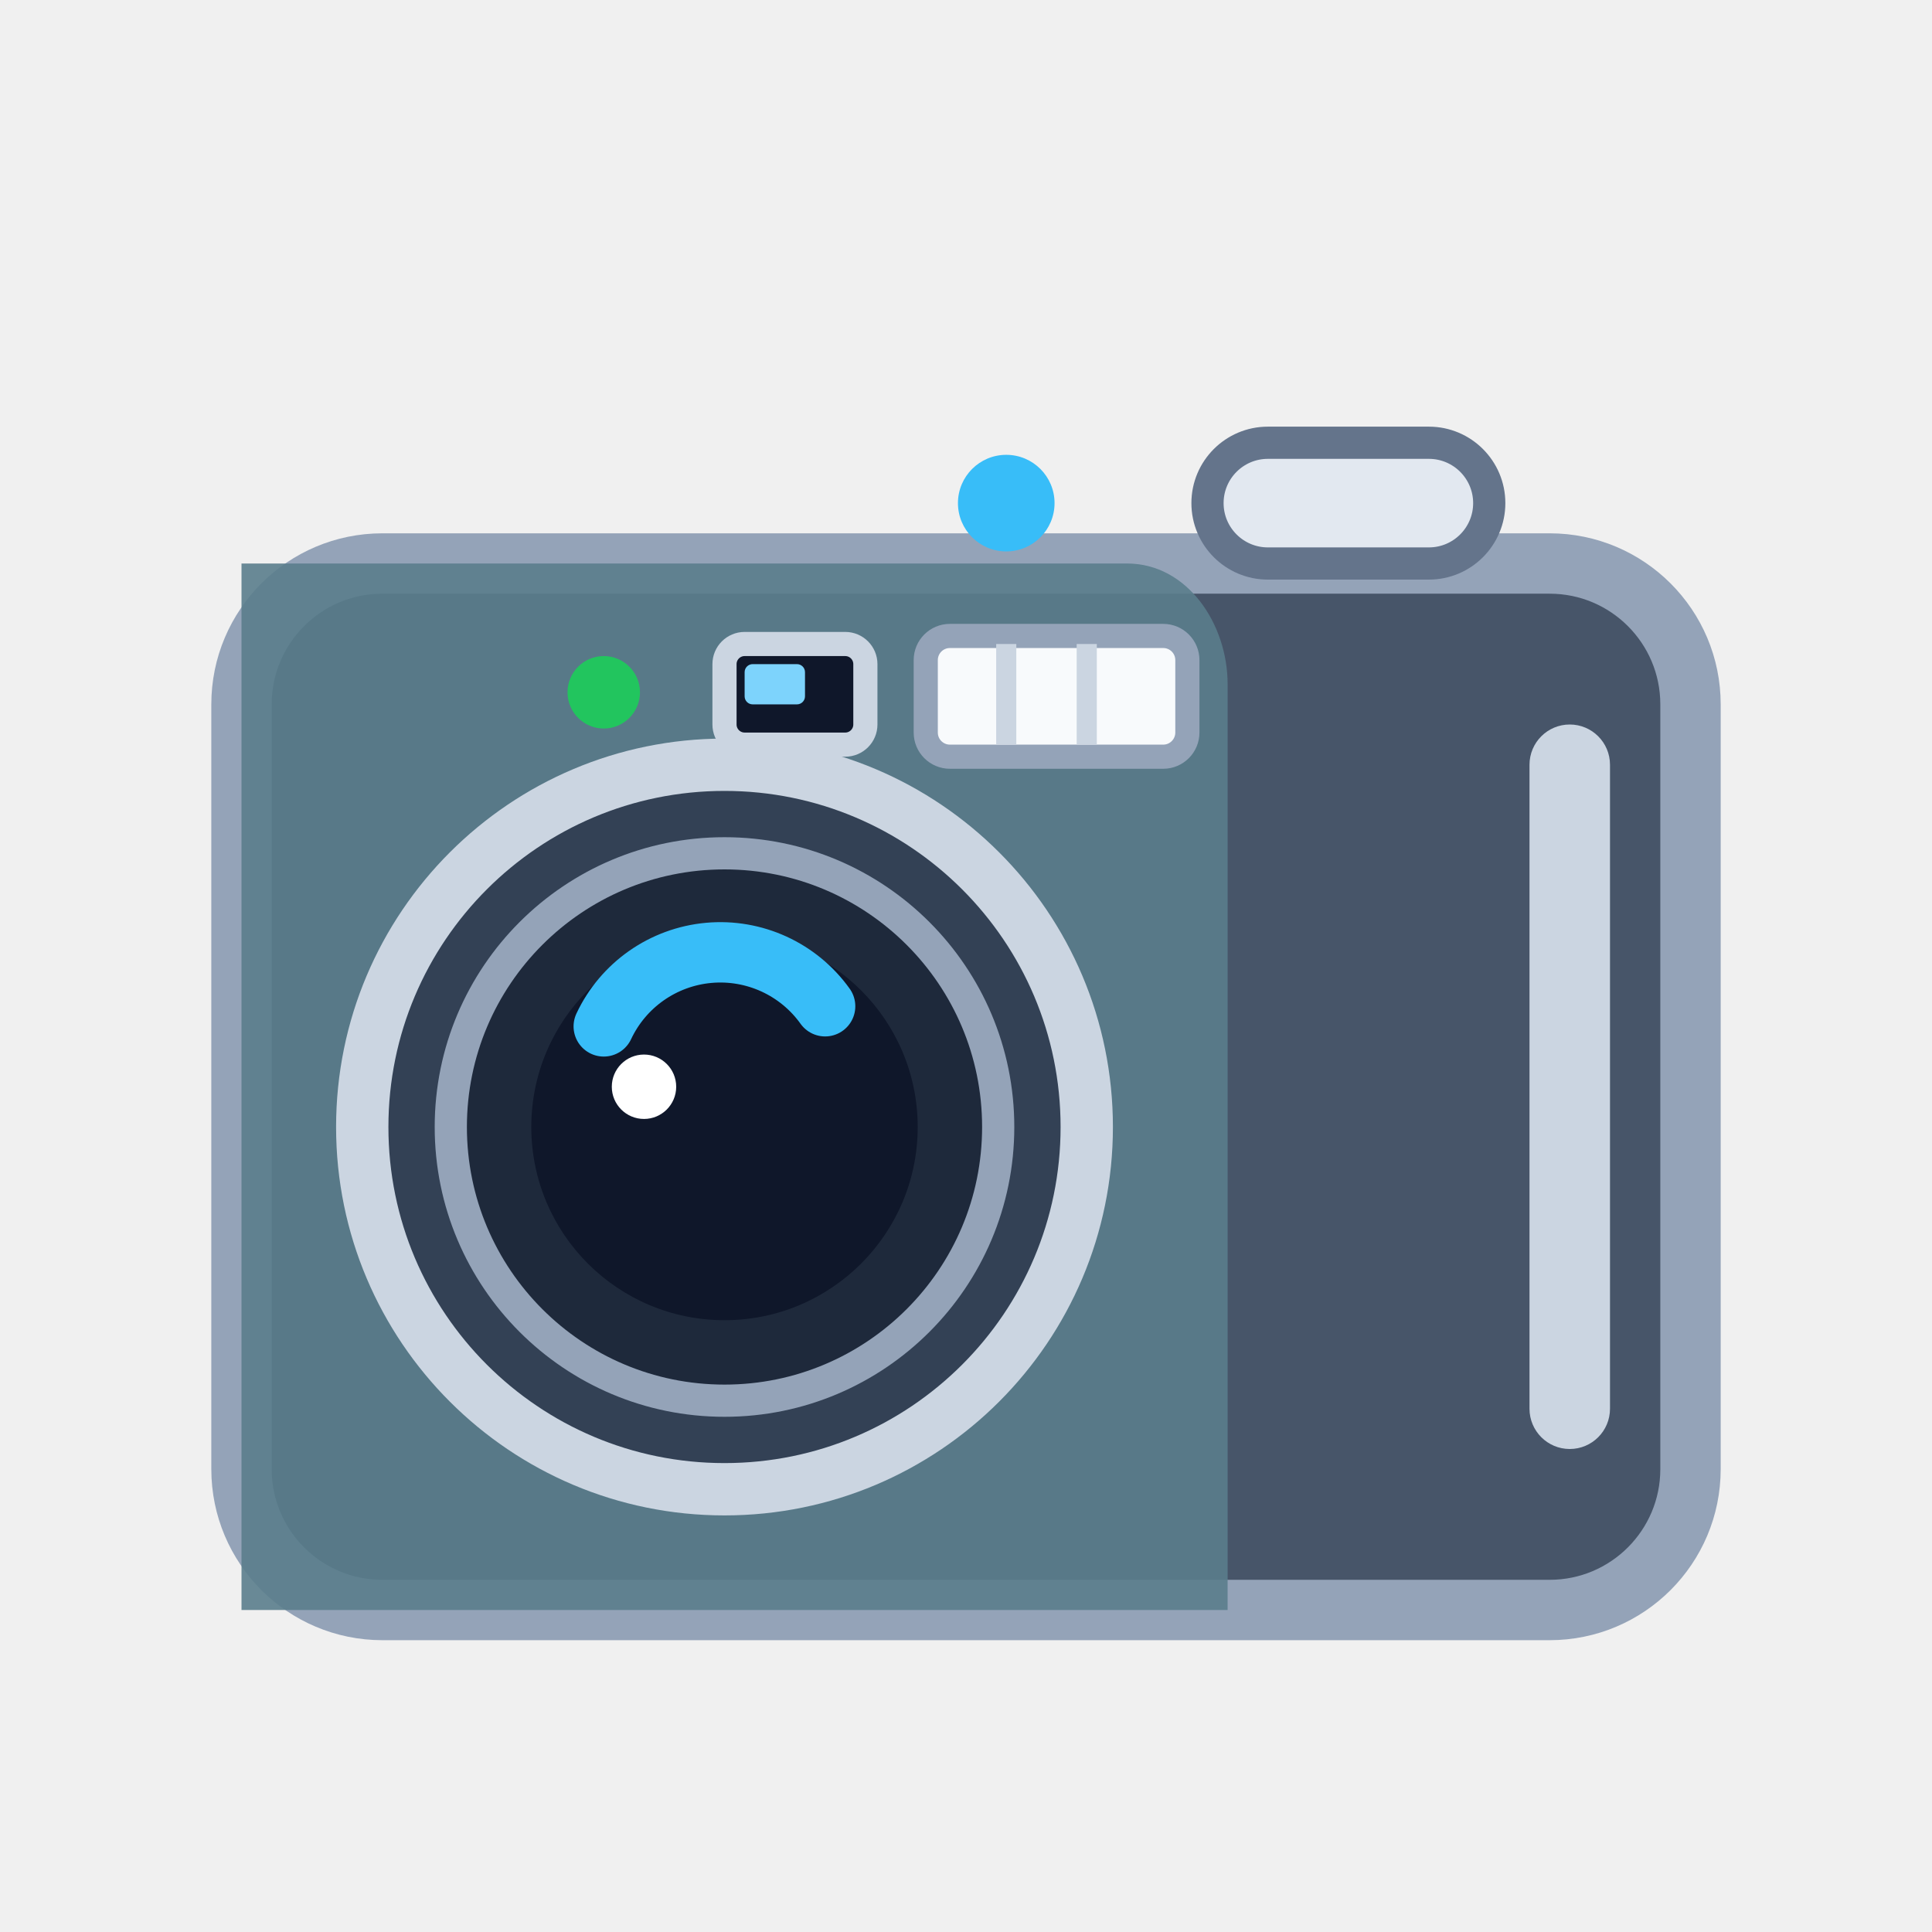
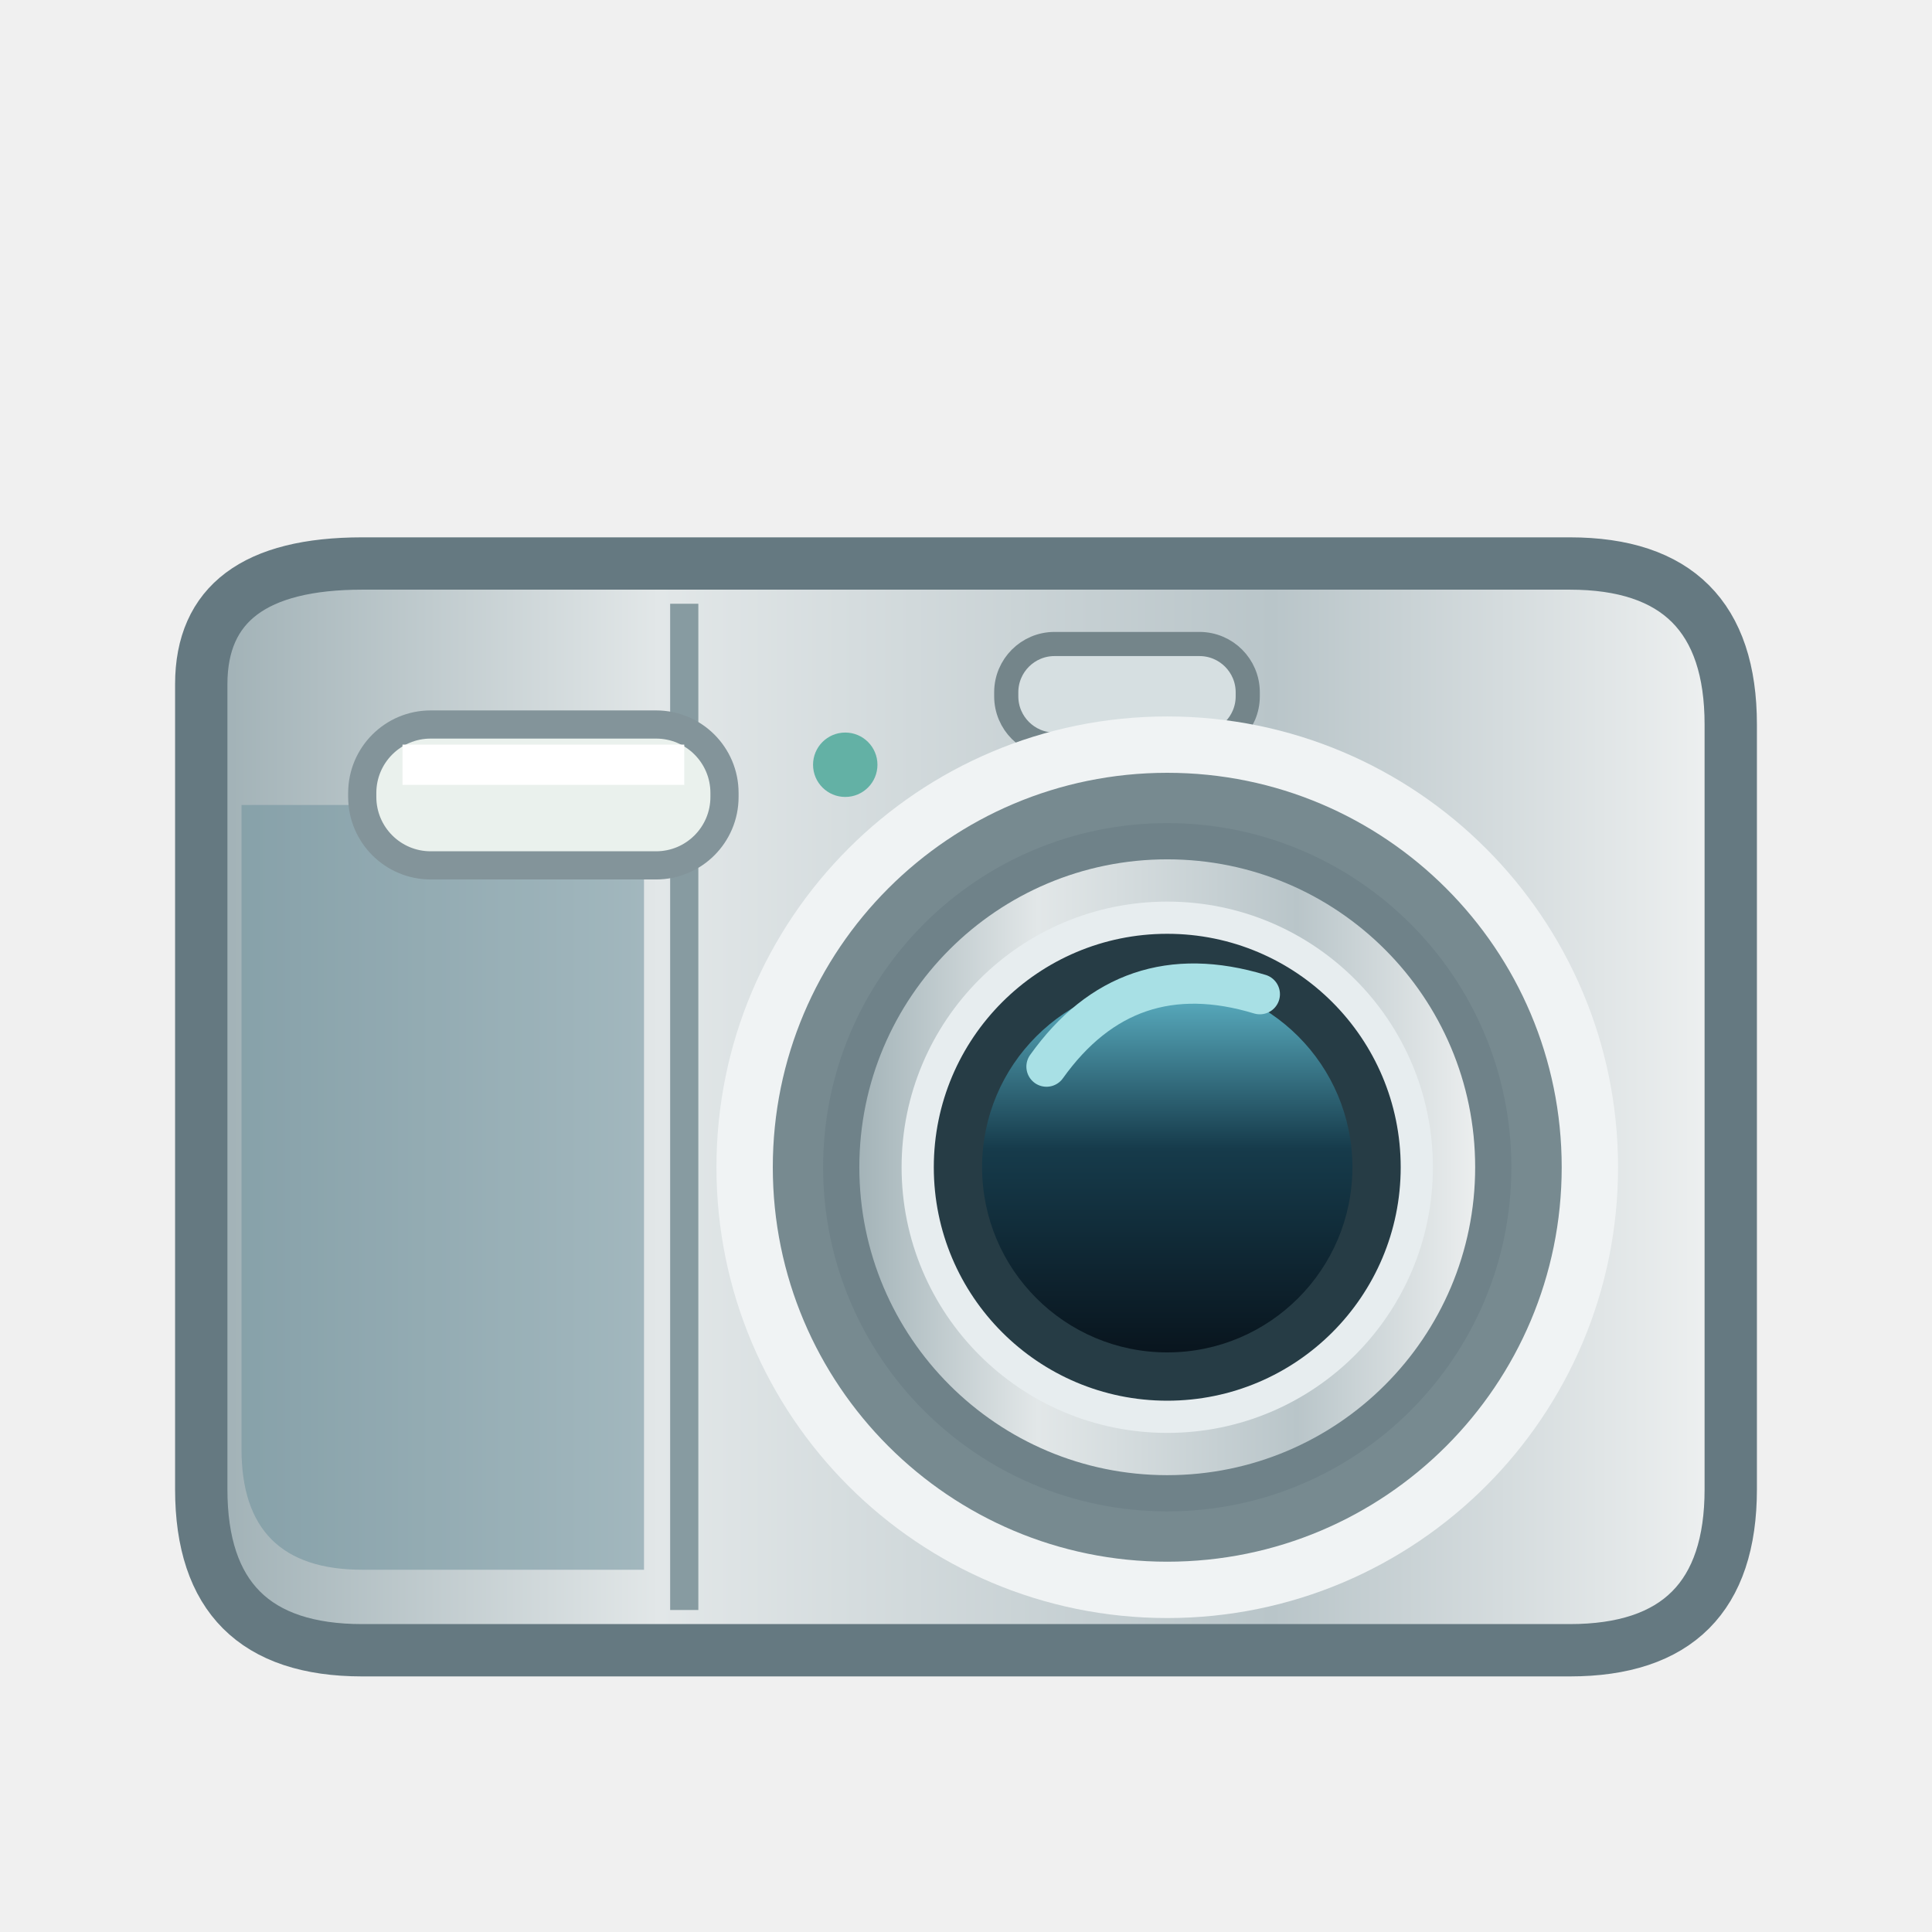
- <svg xmlns="http://www.w3.org/2000/svg" viewBox="0 0 48 48" width="48" height="48" fill="none">
-   <rect x="6" y="14" width="36" height="26" rx="3.5" fill="#475569" stroke="#94A3B8" stroke-width="1.5" />
-   <path d="M 6 14 L 28 14 C 29.5 14 30.5 15.5 30.5 17 L 30.5 40 L 6 40 Z" fill="#5A7D8C" opacity="0.9" />
-   <rect x="38" y="18" width="2" height="18" rx="1" fill="#CBD5E1" />
-   <rect x="30" y="11" width="7" height="3" rx="1.5" fill="#E2E8F0" stroke="#64748B" stroke-width="0.8" />
-   <circle cx="25" cy="12.5" r="1.2" fill="#38BDF8" />
-   <rect x="18" y="16" width="3.5" height="2.5" rx="0.5" fill="#0F172A" stroke="#CBD5E1" stroke-width="0.6" />
-   <rect x="18.5" y="16.5" width="1.5" height="1" rx="0.2" fill="#7DD3FC" />
-   <rect x="23" y="15.8" width="6.5" height="3" rx="0.6" fill="#F8FAFC" stroke="#94A3B8" stroke-width="0.6" />
-   <line x1="25" y1="16" x2="25" y2="18.5" stroke="#CBD5E1" stroke-width="0.5" />
-   <line x1="27" y1="16" x2="27" y2="18.5" stroke="#CBD5E1" stroke-width="0.5" />
-   <circle cx="15" cy="17.2" r="0.9" fill="#22C55E" />
-   <circle cx="18" cy="28" r="9" fill="#334155" stroke="#CBD5E1" stroke-width="1.3" />
-   <circle cx="18" cy="28" r="6.8" fill="#1E293B" stroke="#94A3B8" stroke-width="0.8" />
-   <circle cx="18" cy="28" r="4.8" fill="#0F172A" />
-   <path d="M 15 25.5 A 3.2 3.2 0 0 1 20.5 25" stroke="#38BDF8" stroke-width="1.5" stroke-linecap="round" />
-   <circle cx="16" cy="27" r="0.8" fill="#FFFFFF" />
+ <svg xmlns="http://www.w3.org/2000/svg" viewBox="0 0 48 48" width="48" height="48">
+   <defs>
+     <linearGradient id="shell" x2="1">
+       <stop stop-color="#9eafb4" />
+       <stop offset=".3" stop-color="#e2e7e8" />
+       <stop offset=".7" stop-color="#b9c5c9" />
+       <stop offset="1" stop-color="#f0f2f2" />
+     </linearGradient>
+     <linearGradient id="glass" x2="0" y2="1">
+       <stop stop-color="#5fb6c9" />
+       <stop offset=".45" stop-color="#163b4b" />
+       <stop offset="1" stop-color="#09151e" />
+     </linearGradient>
+   </defs>
+   <path d="M5 17q0-3 4-3h30q4 0 4 4v19q0 4-4 4H9q-4 0-4-4Z" fill="url(#shell)" stroke="#657981" stroke-width="1.3" />
+   <path d="M6 20h10v19H9q-3 0-3-3Z" fill="#6f919c" opacity=".55" />
+   <path d="M17 15v25" stroke="#879ba1" stroke-width=".7" />
+   <rect x="9" y="18" width="9" height="3.5" rx="1.7" fill="#eaf1ed" stroke="#83949a" stroke-width=".7" />
+   <path d="M10 19h7" stroke="#fff" stroke-width="1" />
+   <rect x="25" y="16" width="6" height="2.5" rx="1.2" fill="#d6dfe1" stroke="#74858a" stroke-width=".6" />
+   <circle cx="21" cy="19" r=".8" fill="#63b1a5" />
+   <circle cx="29" cy="29" r="10.5" fill="#778a90" stroke="#f0f3f4" stroke-width="1.4" />
+   <circle cx="29" cy="29" r="8.1" fill="url(#shell)" stroke="#6f8289" stroke-width=".9" />
+   <circle cx="29" cy="29" r="6.2" fill="#263c45" stroke="#e7edef" stroke-width=".8" />
+   <circle cx="29" cy="29" r="4.6" fill="url(#glass)" />
+   <path d="M26 26.5q2-2.8 5.3-1.8" fill="none" stroke="#a8e0e5" stroke-width="1" stroke-linecap="round" />
</svg>
